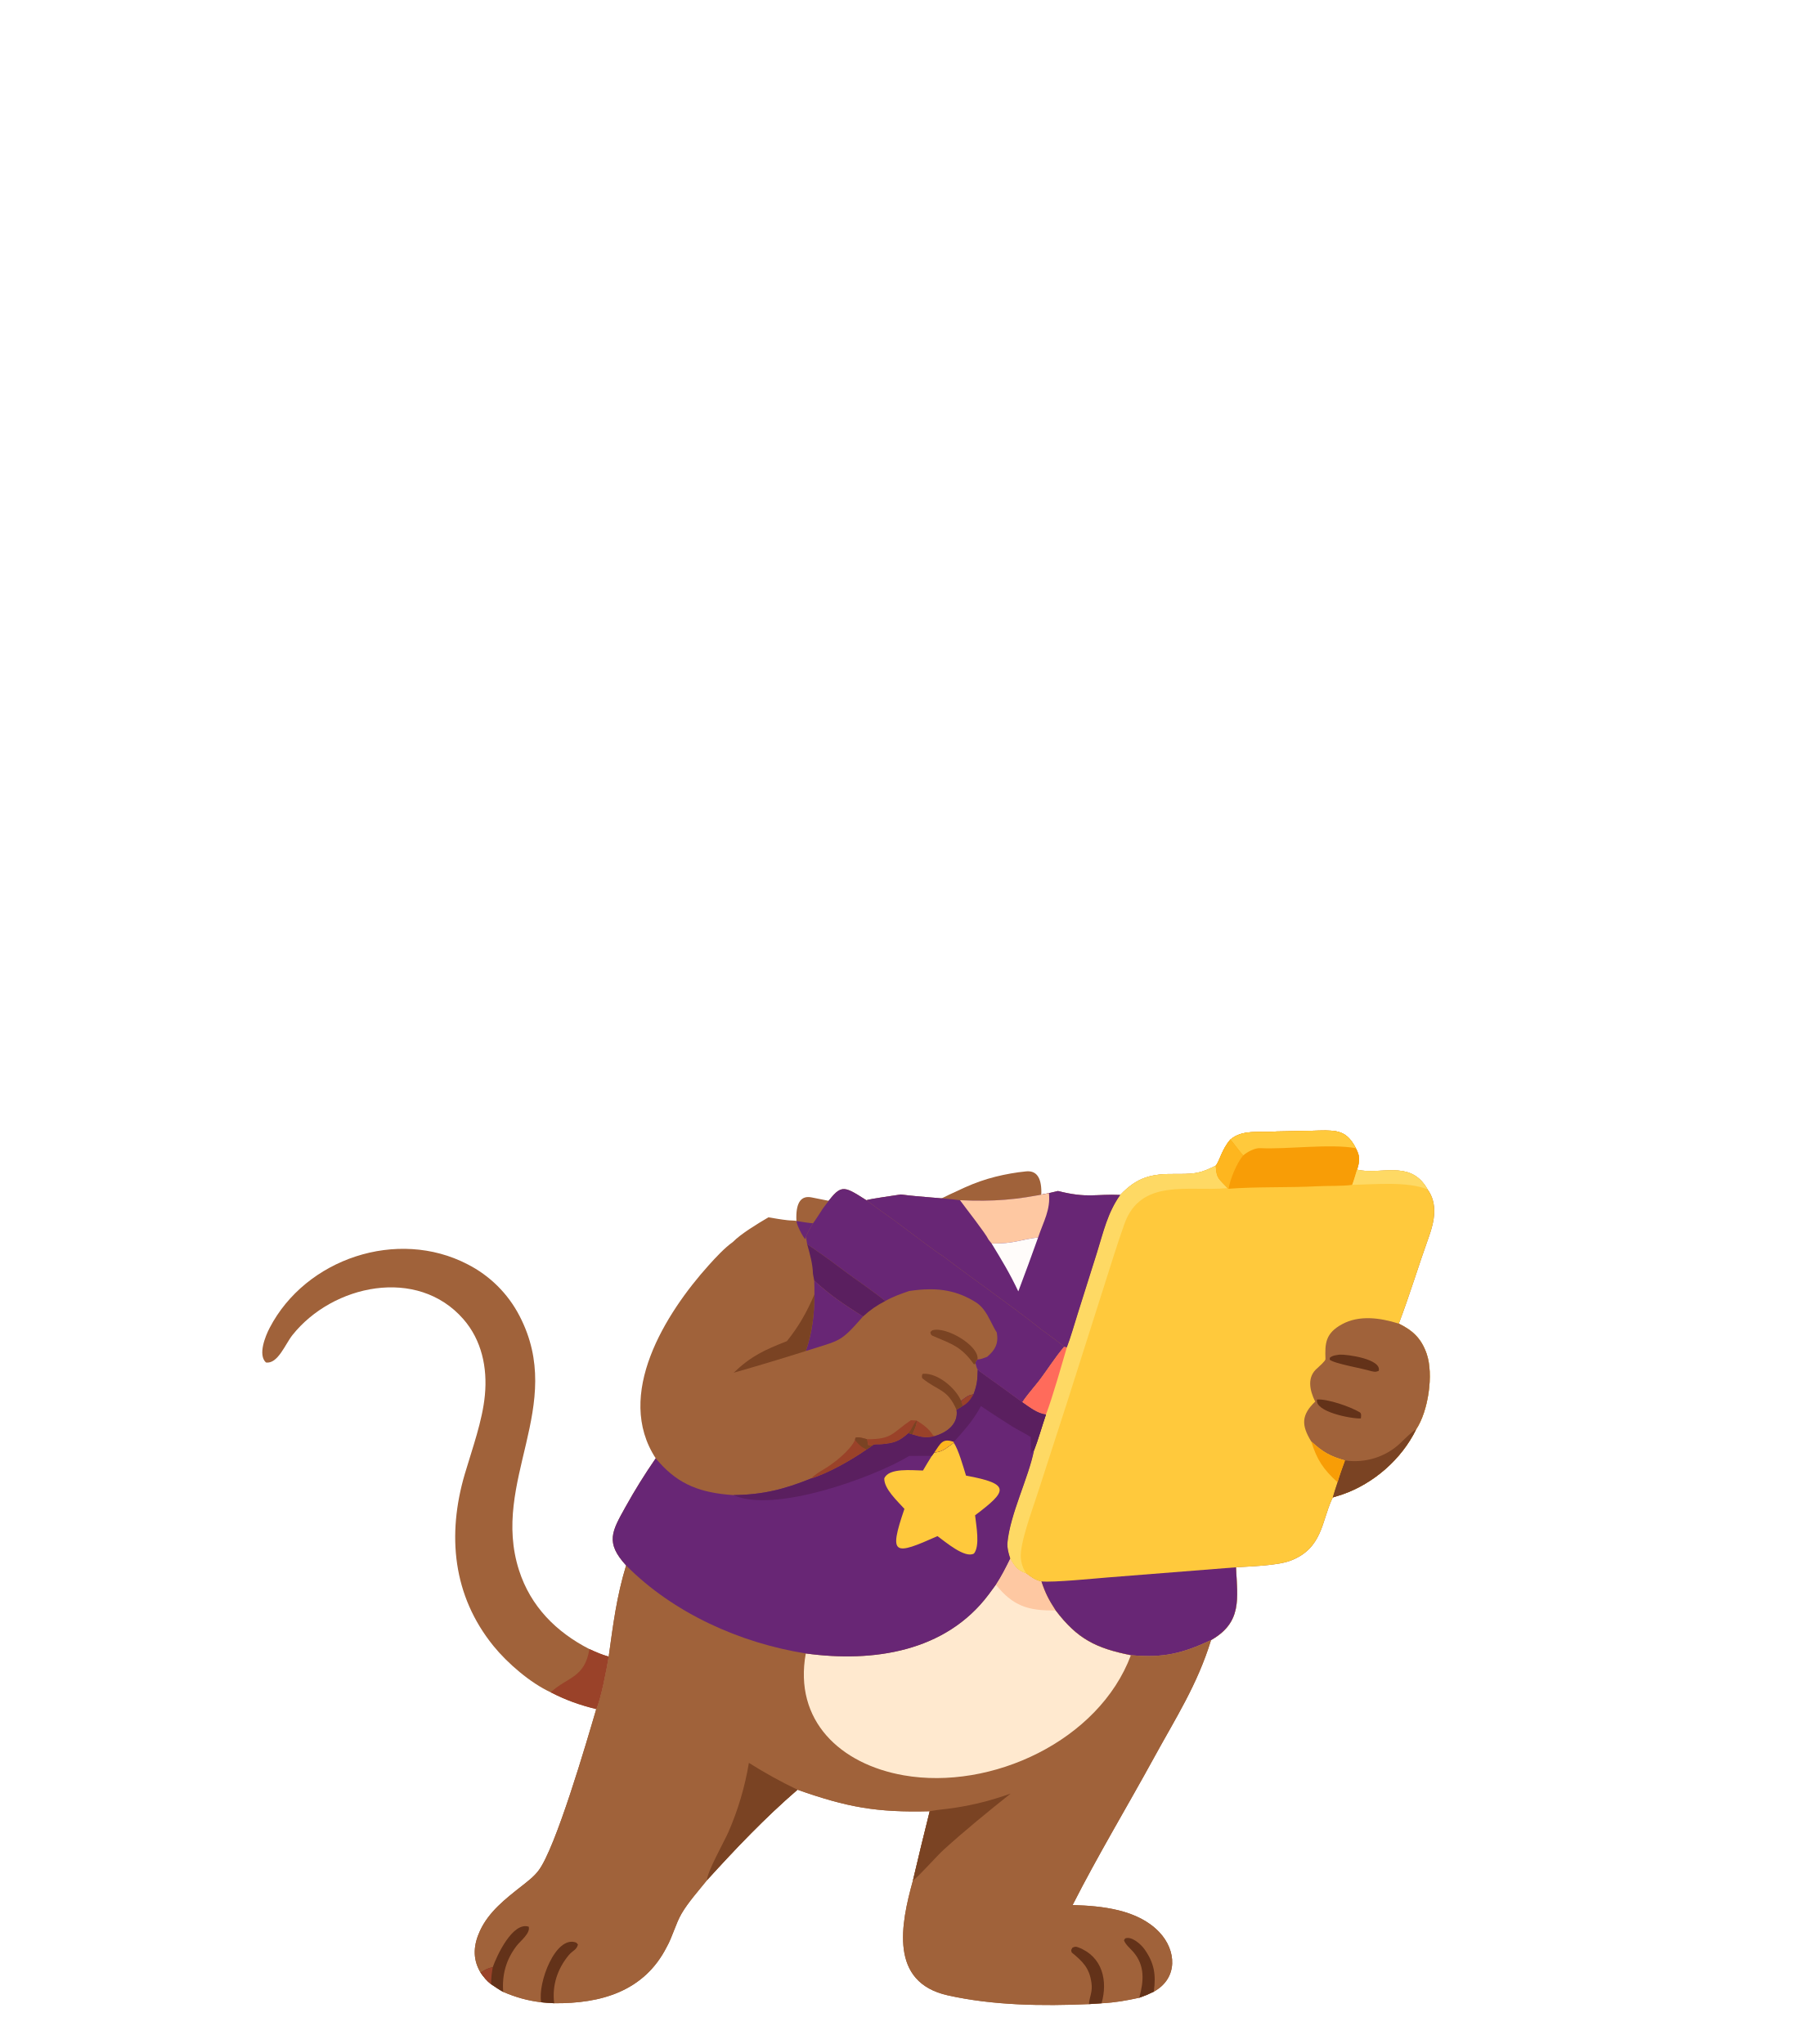
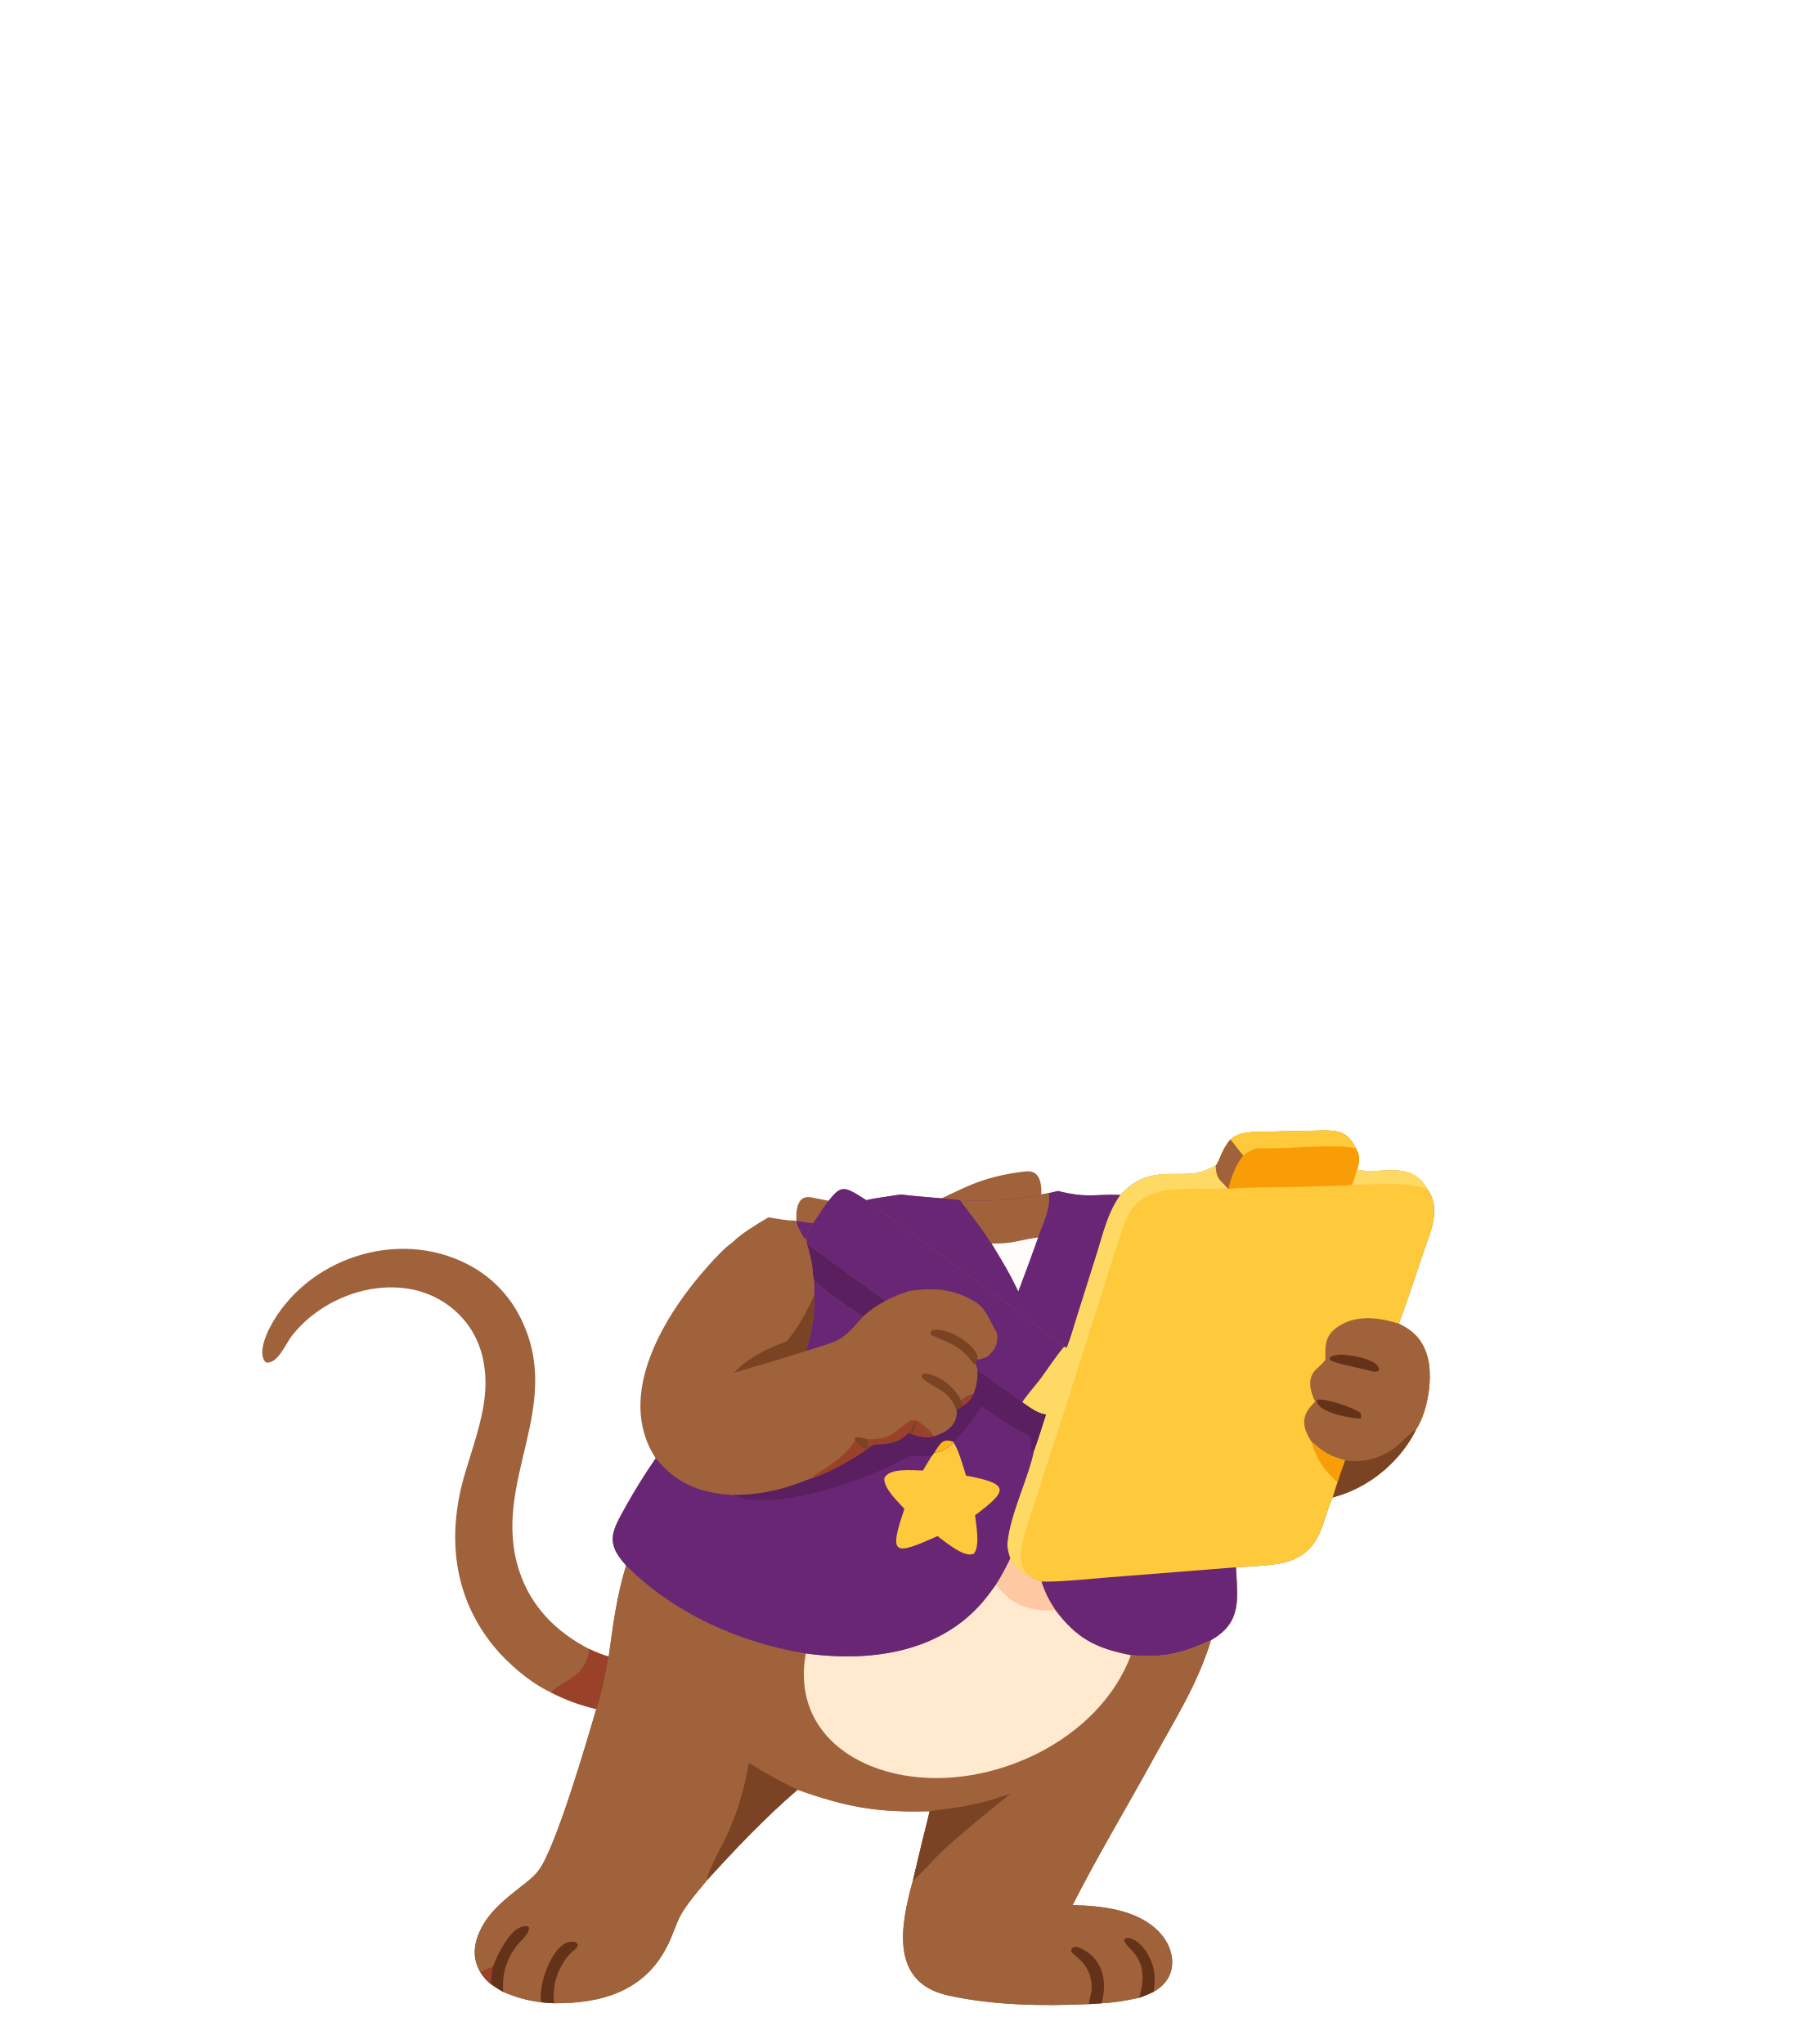
<svg xmlns="http://www.w3.org/2000/svg" width="1178" height="1335" viewBox="0 0 1178 1335" fill="none">
  <path d="M520 795.065C520 785.065 523.333 780.731 530 782.065C536.667 783.398 543.333 784.731 550 786.065C556.667 787.398 563.333 788.565 570 789.565C576.667 790.565 583.333 790.898 590 790.565C596.667 790.231 603.333 788.398 610 785.065C616.667 781.731 623.333 778.565 630 775.565C636.667 772.565 643.333 770.231 650 768.565C656.667 766.898 663.333 765.731 670 765.065C676.667 764.398 680 768.898 680 778.565C680 788.231 676.667 793.398 670 794.065C663.333 794.731 656.667 795.231 650 795.565C643.333 795.898 636.667 797.731 630 801.065C623.333 804.398 616.667 806.565 610 807.565C603.333 808.565 596.667 809.065 590 809.065C583.333 809.065 576.667 808.731 570 808.065C563.333 807.398 556.667 807.565 550 808.565C543.333 809.565 536.667 810.065 530 810.065C523.333 810.065 520 805.065 520 795.065Z" fill="#A0623A" />
  <path d="M833.16 739.015C842.495 738.904 851.967 738.624 861.303 738.409C873.174 738.135 879.465 738.481 885.358 749.921C888.05 754.973 888.063 757.776 886.342 763.382L886.16 763.962C901.219 767.495 919.518 757.958 930.724 774.463C931.233 775.226 931.715 776.008 932.178 776.803C938.991 786.177 936.709 797.571 933.084 807.688C926.363 826.409 920.483 845.939 913.423 864.497C922.589 869.002 928.13 874.223 931.578 884.144C936.285 897.703 932.595 921.906 924.694 933.633C915.189 953.091 896.956 968.977 876.564 976.062C874.497 976.76 872.411 977.412 870.319 978.018L869.836 979.022C862.998 993.676 863.617 1011.26 842.821 1019.29C834.314 1022.58 816.673 1023.03 807.09 1023.65C808.113 1044.08 811.177 1059.68 790.812 1071.2C781.815 1100.42 767.93 1121.73 753.346 1148.37C735.927 1180.2 716.781 1211.98 700.411 1244.24C719.688 1244.79 742.935 1247.18 756.938 1261.86C768.353 1273.82 769.357 1292.06 753.425 1300.82C749.813 1302.58 747.746 1303.45 743.952 1304.79C734.93 1306.72 728.704 1307.89 719.323 1308.4L711.064 1308.95C680.802 1310.26 648.505 1309.88 618.817 1303.21C580.708 1294.64 588.119 1257.03 596.136 1228.22C599.671 1213.11 603.327 1198.03 607.102 1182.98C572.309 1183.89 553.232 1180.37 520.748 1168.93C499.149 1187.62 480.882 1206.88 461.736 1227.92C456.305 1234.71 449.37 1242.42 445.039 1249.87C441.21 1256.46 439.122 1265 435.317 1271.72C420.563 1300.7 392.292 1308.67 361.876 1308.38C359.184 1308.32 356.122 1307.98 353.409 1307.75C344.447 1306.68 336.827 1304.5 328.577 1300.97C326.081 1299.64 323.088 1297.53 320.672 1295.94C317.543 1293.35 316.2 1291.63 313.831 1288.39C313.662 1288.11 313.483 1287.83 313.322 1287.54C308.403 1278.71 309.346 1269.87 313.448 1261.01C319.175 1248.64 329.991 1240.26 340.427 1232.04C344.336 1228.96 348.457 1225.87 351.523 1221.9C362.802 1207.32 382.976 1137.92 389.344 1116.28C392.322 1110.08 396.319 1089.25 397.465 1081.99C400.421 1060.78 402.606 1042.9 408.839 1022.44C395.141 1007.44 399.529 1000.29 408.458 984.211C414.615 973.123 420.988 962.921 428.185 952.465C401.144 911.079 434.433 857.861 462.924 826.214C467.102 821.573 473.338 814.819 478.406 811.306C484.087 805.57 494.704 799.253 501.788 795.068C505.922 795.759 510.019 796.496 514.186 796.952C515.726 797.187 519.333 797.082 520.164 797.474C523.826 798.073 527.193 798.66 530.896 798.973C532.534 796.906 535.755 791.711 537.353 789.299C549.234 773.172 549.626 773.648 565.722 783.895C569.661 782.722 583.194 781.008 588.274 780.141C601.679 781.914 614.804 782.351 626.872 783.889C648.785 784.86 663.741 783.661 684.961 779.261L690.822 777.872C710.301 782.787 715.06 779.73 731.514 780.447C742.622 768.825 751.795 766.569 767.604 766.752C771.033 766.791 777.206 766.778 780.394 766.191L781.502 765.976C786.385 765.07 789.371 763.447 793.882 761.348C796.385 758.48 797.807 750.664 803.452 744.263C811.764 737.32 822.351 740.058 832.527 739.08L833.16 739.015Z" fill="#A0623A" />
  <path d="M650.285 1035.02C653.963 1029.39 656.74 1023.87 659.687 1017.88C662.49 1022.61 664.374 1025.67 670.045 1027.57C673.142 1029.88 676.102 1032.22 680.039 1032.88C682.588 1040.58 684.87 1044.94 689.335 1051.79C703.593 1070.54 715.757 1076.51 738.483 1081.05C759.585 1082.95 771.815 1080.03 790.812 1071.2C781.815 1100.42 767.93 1121.73 753.346 1148.37C735.927 1180.2 716.781 1211.98 700.411 1244.24C719.688 1244.79 742.935 1247.18 756.938 1261.86C768.353 1273.82 769.357 1292.06 753.425 1300.82C749.813 1302.58 747.746 1303.45 743.952 1304.79C734.93 1306.72 728.704 1307.89 719.323 1308.4L711.064 1308.95C680.802 1310.26 648.505 1309.88 618.817 1303.21C580.708 1294.64 588.119 1257.03 596.136 1228.22C599.671 1213.11 603.327 1198.03 607.102 1182.98C572.309 1183.89 553.232 1180.37 520.748 1168.93C499.149 1187.62 480.882 1206.88 461.736 1227.92C456.305 1234.71 449.37 1242.42 445.039 1249.87C441.21 1256.46 439.122 1265 435.317 1271.72C420.563 1300.7 392.292 1308.67 361.876 1308.38C359.184 1308.32 356.122 1307.98 353.409 1307.75C344.447 1306.68 336.827 1304.5 328.577 1300.97C326.081 1299.64 323.088 1297.53 320.672 1295.94C317.543 1293.35 316.2 1291.63 313.831 1288.39C313.662 1288.11 313.483 1287.83 313.322 1287.54C308.403 1278.71 309.346 1269.87 313.448 1261.01C319.175 1248.64 329.991 1240.26 340.427 1232.04C344.336 1228.96 348.457 1225.87 351.523 1221.9C362.802 1207.32 382.976 1137.92 389.344 1116.28C392.322 1110.08 396.319 1089.25 397.465 1081.99C400.421 1060.78 402.606 1042.9 408.839 1022.44C439.644 1053.54 483.236 1073.1 526.174 1079.92C570.015 1085.94 617.447 1078.99 645.623 1041.37C647.199 1039.27 648.747 1037.15 650.285 1035.02Z" fill="#A0623A" />
  <path d="M650.285 1035.02C653.962 1029.39 656.74 1023.87 659.686 1017.88C662.489 1022.61 664.373 1025.67 670.045 1027.57C673.142 1029.88 676.101 1032.22 680.039 1032.88C682.588 1040.58 684.869 1044.94 689.335 1051.79C703.592 1070.54 715.757 1076.51 738.482 1081.05C717.576 1136.98 647.261 1169.57 590.089 1159.51C548.828 1152.25 518.181 1123.98 526.173 1079.92C570.014 1085.94 617.447 1078.99 645.622 1041.37C647.199 1039.27 648.746 1037.15 650.285 1035.02Z" fill="#FFE9CF" />
  <path d="M650.285 1035.02C653.963 1029.39 656.74 1023.87 659.686 1017.88C662.49 1022.61 664.374 1025.67 670.045 1027.57C673.142 1029.88 676.101 1032.22 680.039 1032.88C682.588 1040.58 684.87 1044.94 689.335 1051.79C671.316 1052.18 661.486 1048.87 650.285 1035.02Z" fill="#FEC8A2" />
  <path d="M489.026 1151.39C499.25 1157.85 509.841 1163.7 520.747 1168.93C499.148 1187.62 480.882 1206.88 461.736 1227.92C461.508 1223 472.795 1203.06 475.681 1196.51C481.969 1182.07 486.451 1166.92 489.026 1151.39Z" fill="#7A4323" />
  <path d="M607.102 1182.98L608.255 1182.76C612.394 1181.98 618.818 1181.47 623.511 1180.73C636.797 1178.65 647.3 1175.88 659.921 1171.47C644.917 1183.43 630.533 1195.14 616.299 1208.03C611.745 1212.14 599.572 1226 596.136 1228.22C599.671 1213.11 603.326 1198.03 607.102 1182.98Z" fill="#7A4323" />
  <path d="M321.778 1284.8C324.402 1277.31 334.777 1254.91 345.272 1258.39C346.383 1262.75 339.869 1267.59 337.304 1270.94C330.441 1279.92 327.757 1289.75 328.577 1300.97C326.081 1299.64 323.088 1297.53 320.672 1295.94C317.542 1293.35 316.2 1291.63 313.831 1288.39C316.786 1286.44 318.286 1285.64 321.778 1284.8Z" fill="#633219" />
  <path d="M313.831 1288.39C316.786 1286.44 318.286 1285.64 321.778 1284.8C321.058 1289.25 320.742 1291.47 320.672 1295.94C317.542 1293.35 316.2 1291.63 313.831 1288.39Z" fill="#9A4229" />
-   <path d="M353.408 1307.75C350.919 1295.32 362.851 1263.54 376.312 1268.79L377.391 1270.01C376.638 1273.52 373.851 1274.01 371.395 1276.97C363.933 1285.99 360.426 1296.87 361.876 1308.38C359.184 1308.32 356.122 1307.98 353.408 1307.75Z" fill="#633219" />
+   <path d="M353.408 1307.75C350.919 1295.31 362.851 1263.54 376.312 1268.79L377.391 1270.01C376.638 1273.52 373.851 1274.01 371.395 1276.97C363.933 1285.99 360.426 1296.87 361.876 1308.38C359.184 1308.32 356.122 1307.98 353.408 1307.75Z" fill="#633219" />
  <path d="M711.064 1308.95C711.468 1303.85 713.541 1301.12 712.733 1295.17C711.383 1285.23 706.976 1281.09 699.792 1275.2C699.349 1273.1 699.258 1274.12 700.32 1272.06C701.885 1271.44 702.335 1271.22 704.017 1271.85C720.028 1277.86 723.476 1293.8 719.324 1308.4L711.064 1308.95Z" fill="#633219" />
  <path d="M743.953 1304.79C746.795 1294.11 747.942 1283.86 739.839 1274.64C737.864 1272.4 734.8 1269.93 733.959 1267.22L734.735 1266.04C738.959 1264.38 745.015 1269.85 747.271 1273C753.823 1282.19 754.924 1289.9 753.425 1300.82C749.813 1302.58 747.747 1303.45 743.953 1304.79Z" fill="#633219" />
  <path d="M833.16 739.015C842.495 738.904 851.967 738.624 861.302 738.409C873.174 738.135 879.465 738.481 885.358 749.921C888.05 754.973 888.063 757.776 886.342 763.382L886.16 763.962C901.219 767.495 919.518 757.958 930.724 774.463C931.233 775.226 931.715 776.008 932.178 776.803C938.99 786.177 936.709 797.571 933.084 807.688C926.363 826.409 920.483 845.939 913.423 864.497C922.588 869.002 928.13 874.223 931.578 884.144C936.285 897.703 932.595 921.906 924.694 933.633C915.189 953.091 896.955 968.977 876.564 976.062C874.497 976.76 872.411 977.412 870.318 978.018L869.836 979.022C862.997 993.676 863.617 1011.26 842.821 1019.29C834.313 1022.58 816.673 1023.03 807.09 1023.65C808.113 1044.08 811.177 1059.68 790.811 1071.2C771.815 1080.03 759.585 1082.95 738.483 1081.05C715.757 1076.51 703.593 1070.54 689.335 1051.79C684.87 1044.94 682.588 1040.58 680.039 1032.88C676.102 1032.22 673.142 1029.88 670.045 1027.57C664.374 1025.67 662.49 1022.61 659.686 1017.88C658.65 1014.85 657.561 1010.84 657.861 1007.68C659.647 988.78 671.558 965.502 675.215 947.335C677.764 940.934 680.606 930.908 683.018 923.894C677.308 923.21 672.203 919.077 667.477 915.824C669.791 912.044 675.945 905.069 678.983 901.027C684.009 894.339 689.466 885.78 694.779 879.607L696.637 879.992C698.905 874.334 701.8 864.211 703.729 858.122L716.305 818.235C720.575 804.566 723.235 792.154 731.514 780.447C742.622 768.825 751.795 766.569 767.603 766.752C771.033 766.791 777.206 766.778 780.394 766.191L781.502 765.976C786.385 765.07 789.371 763.447 793.882 761.348C796.385 758.48 797.806 750.664 803.452 744.263C811.764 737.32 822.351 740.058 832.527 739.08L833.16 739.015Z" fill="#FFC93C" />
  <path d="M858.812 915.44C855.129 907.976 853.29 899.248 860.331 893.485C861.315 892.547 865.566 888.851 865.527 887.703C865.175 877.619 865.318 870.879 876.394 864.869C887.542 858.82 901.069 860.619 913.422 864.497C922.588 869.002 928.129 874.223 931.578 884.144C936.285 897.703 932.595 921.906 924.694 933.633C915.189 953.091 896.955 968.977 876.563 976.062C874.497 976.76 872.411 977.412 870.318 978.018C871.172 974.889 872.417 971.291 873.428 968.162C874.608 963.801 876.746 958.234 878.278 953.873C868.304 950.998 863.792 948.385 856.224 941.449C849.718 930.895 849.685 924.175 858.812 915.44Z" fill="#A0623A" />
  <path d="M878.278 953.873C891.466 955.757 904.883 951.657 914.544 942.42C916.878 940.184 922.041 934.93 924.694 933.633C915.189 953.091 896.955 968.977 876.564 976.062C874.497 976.76 872.411 977.412 870.318 978.018C871.172 974.889 872.418 971.291 873.428 968.162C874.608 963.801 876.746 958.234 878.278 953.873Z" fill="#7A4323" />
-   <path d="M874.693 884.75C879.83 884.509 902.334 887.677 900.307 895.35C898.129 896.171 897.953 896.041 895.567 895.578C889.218 893.609 871.114 890.643 868.298 888.023L868.363 886.81C870.195 885.213 872.209 885.181 874.693 884.75Z" fill="#633219" />
+   <path d="M874.693 884.751C879.83 884.509 902.334 887.677 900.307 895.35C898.129 896.171 897.953 896.041 895.567 895.578C889.218 893.609 871.114 890.643 868.298 888.023L868.363 886.81C870.195 885.213 872.209 885.181 874.693 884.751Z" fill="#633219" />
  <path d="M859.966 914.077C866.668 913.491 881.838 918.751 887.9 922.402C889.204 923.184 888.754 925.165 888.624 926.43C882.307 926.723 858.389 922.056 859.966 914.077Z" fill="#633219" />
  <path d="M680.039 1032.88C688.344 1033.6 713.606 1031.07 723.45 1030.27L807.09 1023.65C808.113 1044.08 811.177 1059.68 790.811 1071.2C771.815 1080.03 759.585 1082.95 738.483 1081.05C715.757 1076.51 703.593 1070.54 689.335 1051.79C684.87 1044.94 682.588 1040.58 680.039 1032.88Z" fill="#682675" />
  <path d="M793.882 761.348C794.364 769.802 795.714 769.626 801.633 775.962L800.942 776.034C776.313 778.342 744.884 769.242 734.174 799.54C729.18 813.646 724.812 827.935 720.262 842.191L696.604 916.594L677.34 976.069C674.191 985.814 665.834 1008.16 666.59 1017.44C666.864 1021.05 668.05 1024.53 670.045 1027.57C664.374 1025.67 662.49 1022.61 659.686 1017.88C658.65 1014.85 657.561 1010.84 657.861 1007.68C659.647 988.78 671.558 965.502 675.215 947.335C677.764 940.934 680.606 930.908 683.018 923.894C677.308 923.21 672.203 919.077 667.477 915.824C669.791 912.044 675.945 905.069 678.983 901.027C684.009 894.339 689.466 885.78 694.779 879.607L696.637 879.992C698.905 874.334 701.8 864.211 703.729 858.122L716.305 818.235C720.575 804.566 723.235 792.154 731.514 780.447C742.622 768.824 751.795 766.569 767.603 766.752C771.033 766.791 777.206 766.778 780.394 766.191L781.502 765.976C786.385 765.07 789.371 763.447 793.882 761.348Z" fill="#FED964" />
-   <path d="M694.779 879.607L696.636 879.992C692.973 892.494 687.484 912.044 683.018 923.894C677.307 923.21 672.203 919.077 667.477 915.824C669.791 912.044 675.945 905.069 678.983 901.027C684.009 894.339 689.465 885.78 694.779 879.607Z" fill="#FF6B5B" />
  <path d="M833.159 739.015C842.495 738.904 851.967 738.624 861.302 738.409C873.174 738.135 879.464 738.481 885.358 749.921C888.05 754.973 888.063 757.776 886.342 763.382L886.16 763.962C885.293 766.758 884.021 771.295 882.991 773.863C876.596 774.802 867.046 774.424 860.35 774.776C841.615 775.773 820.838 774.985 802.285 776.412L801.633 775.962C795.714 769.626 794.364 769.802 793.882 761.348C796.385 758.48 797.806 750.664 803.452 744.263C811.764 737.32 822.351 740.058 832.527 739.08L833.159 739.015Z" fill="#F89D06" />
  <path d="M833.16 739.015C842.495 738.904 851.967 738.624 861.303 738.409C873.174 738.135 879.465 738.481 885.358 749.921C868.382 746.844 840.833 750.768 822.99 749.895C819.313 749.712 814.561 752.3 811.777 754.653C809.3 751.863 806.203 747.502 803.452 744.263C811.764 737.32 822.351 740.058 832.527 739.08L833.16 739.015Z" fill="#FFC93C" />
-   <path d="M793.882 761.348C796.385 758.479 797.806 750.664 803.452 744.262C806.203 747.502 809.299 751.863 811.777 754.653C807.52 759.75 803.23 770.193 802.285 776.412L801.633 775.962C795.714 769.626 794.364 769.802 793.882 761.348Z" fill="#FEB61F" />
-   <path d="M882.991 773.863C884.021 771.295 885.292 766.758 886.159 763.962C901.219 767.495 919.518 757.958 930.724 774.463C931.232 775.226 931.715 776.008 932.178 776.803C918.775 771.504 898.116 773.563 882.991 773.863Z" fill="#FED964" />
-   <path d="M856.225 941.449C863.793 948.385 868.304 950.998 878.279 953.873C876.747 958.234 874.608 963.801 873.429 968.162C864.106 959.636 859.954 953.469 856.225 941.449Z" fill="#F89D06" />
+   <path d="M793.882 761.348C796.385 758.48 797.806 750.664 803.452 744.263C806.203 747.502 809.299 751.863 811.777 754.653C807.52 759.751 803.23 770.193 802.285 776.412L801.633 775.962C795.714 769.626 794.364 769.802 793.882 761.348Z" fill="#A0623A" />
+   <path d="M882.991 773.863C884.021 771.295 885.292 766.758 886.159 763.961C901.219 767.494 919.518 757.958 930.724 774.463C931.232 775.225 931.715 776.008 932.178 776.803C918.775 771.503 898.116 773.563 882.991 773.863Z" fill="#FED964" />
+   <path d="M856.225 941.449C863.793 948.384 868.304 950.998 878.279 953.873C876.747 958.234 874.608 963.801 873.429 968.162C864.106 959.635 859.954 953.469 856.225 941.449Z" fill="#F89D06" />
  <path d="M638.459 894.606L640.029 895.949C644.558 899.267 649.118 902.54 653.708 905.773L667.477 915.824C672.203 919.077 677.307 923.21 683.018 923.894C680.606 930.908 677.764 940.934 675.215 947.335C671.558 965.502 659.647 988.78 657.861 1007.68C657.561 1010.84 658.65 1014.85 659.686 1017.88C656.74 1023.87 653.963 1029.39 650.285 1035.02C648.747 1037.15 647.199 1039.27 645.623 1041.37C617.447 1078.99 570.014 1085.94 526.173 1079.92C483.235 1073.1 439.644 1053.54 408.839 1022.44C395.14 1007.44 399.529 1000.29 408.458 984.21C414.615 973.122 420.988 962.921 428.185 952.465C441.093 968.155 454.688 974.218 474.916 976.186C476.266 976.317 477.621 976.421 478.976 976.499C498.248 976.271 512.12 972.731 529.775 965.594C541.056 962.171 556.236 953.456 565.836 946.742C567.06 946.012 569.17 944.434 570.405 943.58C571.823 943.163 573.992 943.411 575.585 943.261C584.031 942.485 586.972 941.449 593.196 936.006L595.796 936.834C601.377 938.594 604.668 939.415 610.695 937.87C618.566 935.471 625.955 929.93 624.621 920.798L628.493 918.406L627.579 914.905L628.237 914.436C631.558 912.089 631.539 911.581 635.735 910.629C638.087 904.117 638.253 901.568 638.459 894.606Z" fill="#682675" />
  <path d="M622.778 942.322C625.758 946.351 629.157 958.456 630.796 963.762C660.417 969.205 657.738 973.826 636.729 989.686C637.444 996.381 640.061 1009.55 636.004 1014.65C630.14 1018.1 617.186 1006.88 612.177 1003.29C583.919 1015.88 580.028 1016.29 590.588 985.488C585.915 980.273 577.276 972.425 577.428 965.613C580.354 958.449 595.942 960.392 602.697 960.444C604.575 957.217 606.506 954.023 608.489 950.862L610.096 948.671C616.031 948.15 617.89 945.64 622.778 942.322Z" fill="#FFC93C" />
  <path d="M638.459 894.606L640.028 895.949C644.558 899.267 649.118 902.54 653.708 905.773L667.476 915.824C672.203 919.077 677.307 923.21 683.018 923.894C680.606 930.908 677.764 940.934 675.215 947.335L674.563 947.407C673.846 948.6 673.976 948.398 673.07 949.421C673.278 948.906 673.018 940.497 673.096 938.62C670.162 936.599 664.478 933.829 661.003 931.658C654.034 927.317 647.365 922.89 640.538 918.353C635.565 927.779 629.861 933.855 622.864 941.775L622.777 942.322C617.89 945.64 616.03 948.15 610.095 948.671L608.488 950.862L593.721 950.914C570.245 965.137 505.108 988.571 478.976 976.499C498.248 976.271 512.119 972.731 529.774 965.594C541.056 962.171 556.236 953.456 565.835 946.742C567.06 946.012 569.17 944.434 570.405 943.58C571.822 943.163 573.991 943.411 575.585 943.261C584.031 942.485 586.971 941.449 593.195 936.006L595.796 936.834C601.377 938.594 604.668 939.415 610.695 937.87C618.566 935.471 625.955 929.93 624.621 920.798L628.493 918.406L627.579 914.905L628.237 914.436C631.558 912.089 631.539 911.581 635.735 910.629C638.087 904.117 638.253 901.568 638.459 894.606Z" fill="#5A1F5F" />
-   <path d="M610.095 948.671C614.14 942.837 615.352 939.057 622.864 941.775L622.777 942.322C617.89 945.64 616.03 948.15 610.095 948.671Z" fill="#FEB61F" />
-   <path d="M627.579 914.905L628.237 914.436C631.558 912.089 631.539 911.581 635.735 910.629C633.549 914.208 632.333 916.255 628.493 918.406L627.579 914.905Z" fill="#9A4229" />
+   <path d="M610.095 948.671C614.14 942.837 615.352 939.056 622.864 941.775L622.777 942.322C617.89 945.64 616.03 948.15 610.095 948.671Z" fill="#FEB61F" />
+   <path d="M627.579 914.905L628.237 914.436C631.558 912.089 631.539 911.581 635.735 910.629C633.549 914.208 632.333 916.254 628.493 918.406L627.579 914.905Z" fill="#9A4229" />
  <path d="M690.822 777.872C710.301 782.787 715.06 779.73 731.514 780.447C723.235 792.154 720.575 804.566 716.305 818.235L703.73 858.122C701.8 864.21 698.906 874.334 696.637 879.992L694.779 879.607C693.019 877.684 683.051 870.572 680.463 868.676C660.424 852.699 636.522 836.239 615.791 820.438C611.898 818.261 594.42 804.839 589.835 801.469C584.268 797.291 578.634 793.204 572.937 789.208L565.723 783.895C569.661 782.722 583.194 781.008 588.274 780.141C601.679 781.914 614.804 782.35 626.872 783.889C648.785 784.86 663.742 783.661 684.961 779.261L690.822 777.872Z" fill="#682675" />
-   <path d="M626.872 783.889C648.785 784.86 663.741 783.661 684.961 779.26C686.082 790.27 681.46 797.545 677.894 808.209C665.065 809.813 662.705 812.303 647.515 812.179L645.561 809.715C643.547 805.446 630.536 788.98 626.872 783.889Z" fill="#FEC8A2" />
-   <path d="M647.516 812.179C662.705 812.303 665.065 809.813 677.895 808.21C673.69 819.995 669.374 831.742 664.948 843.449C659.257 831.429 654.491 823.632 647.516 812.179Z" fill="#FFFCFA" />
-   <path d="M537.353 789.3C549.233 773.173 549.625 773.649 565.722 783.896L572.937 789.208C575.785 791.206 578.618 793.227 581.435 795.271C582.139 795.782 582.842 796.294 583.544 796.808C584.948 797.835 586.348 798.869 587.744 799.907C588.442 800.427 589.139 800.948 589.835 801.47C589.492 801.819 589.153 802.17 588.818 802.522C589.153 802.17 589.492 801.82 589.836 801.47C594.422 804.841 611.899 818.262 615.791 820.439C636.522 836.24 660.423 852.699 680.463 868.676C682.08 869.862 686.581 873.084 690.158 875.804L691.2 876.602C692.207 877.38 693.096 878.09 693.765 878.663C693.876 878.759 693.982 878.851 694.081 878.939C694.377 879.202 694.614 879.427 694.779 879.608C694.447 879.994 694.114 880.389 693.781 880.792C692.782 882.002 691.779 883.287 690.776 884.618C690.442 885.062 690.108 885.511 689.773 885.964C687.434 889.135 685.103 892.509 682.825 895.728C681.849 897.107 680.883 898.458 679.931 899.753C679.613 900.185 679.297 900.61 678.983 901.028C678.793 901.28 678.591 901.544 678.379 901.819C678.166 902.093 677.944 902.377 677.712 902.669C675.163 905.886 671.551 910.127 669.139 913.402C668.481 914.295 667.911 915.116 667.478 915.824L653.709 905.773C649.119 902.54 644.559 899.267 640.029 895.949L638.459 894.607C637.864 893.824 637.269 891.446 636.993 890.422C637.345 888.558 636.963 889.385 638.287 887.906C640.58 887.847 642.433 886.974 644.609 886.185C650.001 881.583 652.132 877.417 650.907 870.312H650.906C647.956 865.8 645.91 859.911 642.282 855.254C642.124 855.052 641.964 854.851 641.8 854.654C641.226 853.962 640.613 853.301 639.952 852.681C639.763 852.504 639.571 852.33 639.374 852.159C638.685 851.563 637.946 851.01 637.147 850.509C635.815 849.672 634.487 848.906 633.162 848.209C632.941 848.093 632.721 847.979 632.5 847.866C626.322 844.719 620.198 843.037 613.916 842.386C613.692 842.363 613.467 842.34 613.242 842.32C611.444 842.155 609.632 842.073 607.802 842.064C606.403 842.057 604.994 842.092 603.572 842.165C602.7 842.21 601.823 842.269 600.94 842.342C598.554 842.538 596.127 842.832 593.651 843.201C588.251 845.053 583.076 846.878 578.09 849.72C573.77 846.224 568.333 842.353 563.563 838.885L561.565 837.426H561.564C556.497 833.965 551.59 830.249 546.666 826.592C540.504 821.86 533.453 817.075 527.053 812.571L526.254 807.643C527.348 804.846 529.364 801.632 530.896 798.973C532.534 796.907 535.755 791.712 537.353 789.3ZM570.342 826.393C570.08 826.749 569.816 827.106 569.551 827.463C569.959 826.914 570.364 826.367 570.764 825.82L570.342 826.393ZM578.95 814.478H578.951H578.95Z" fill="#682675" />
-   <path d="M527.054 812.57C533.454 817.075 540.505 821.859 546.667 826.592C551.592 830.249 556.498 833.964 561.565 837.426C566.757 841.239 573.153 845.724 578.09 849.72C572.084 852.894 568.603 855.273 563.526 859.85C549.877 851.076 543.837 847.275 531.68 836.435L530.851 831.944C530.74 825.64 528.762 818.639 527.054 812.57Z" fill="#5A1F5F" />
-   <path d="M531.68 836.435C543.837 847.275 549.877 851.075 563.526 859.849C548.268 877.261 549.079 874.992 526.187 882.391C530.372 870.481 531.836 857.959 531.818 845.411C531.918 842.517 531.758 839.349 531.68 836.435Z" fill="#682675" />
-   <path d="M520.164 797.473C523.825 798.073 527.192 798.66 530.896 798.973C529.364 801.632 527.349 804.846 526.254 807.642L525.9 809.415C524.463 808.307 519.851 799.449 520.164 797.473Z" fill="#682675" />
-   <path d="M513.823 875.963C521.582 866.388 526.976 856.734 531.818 845.411C531.836 857.959 530.372 870.481 526.187 882.391C510.557 887.364 494.849 892.09 479.069 896.569C490.684 885.539 499.091 881.758 513.823 875.963Z" fill="#7A4323" />
+   <path d="M626.872 783.889C648.785 784.86 663.741 783.661 684.961 779.261C686.082 790.271 681.46 797.545 677.894 808.21C665.065 809.813 662.705 812.303 647.515 812.179L645.561 809.715C643.547 805.446 630.536 788.98 626.872 783.889Z" fill="#A0623A" />
+   <path d="M647.516 812.179C662.705 812.303 665.065 809.813 677.895 808.209C673.69 819.995 669.374 831.741 664.948 843.449C659.257 831.429 654.491 823.632 647.516 812.179Z" fill="#FFFCFA" />
+   <path d="M537.353 789.3C549.233 773.173 549.625 773.649 565.722 783.896L572.937 789.208C575.785 791.206 578.618 793.227 581.435 795.271C582.139 795.782 582.842 796.294 583.544 796.808C584.948 797.836 586.348 798.869 587.744 799.908C588.442 800.427 589.139 800.948 589.835 801.47C589.492 801.82 589.153 802.17 588.818 802.522C589.153 802.17 589.492 801.82 589.836 801.47C594.422 804.841 611.899 818.262 615.791 820.439C636.522 836.24 660.423 852.699 680.463 868.676C682.08 869.862 686.581 873.084 690.158 875.804L691.2 876.602C692.207 877.38 693.096 878.09 693.765 878.664C693.876 878.759 693.982 878.851 694.081 878.939C694.377 879.202 694.614 879.428 694.779 879.608C694.447 879.994 694.114 880.389 693.781 880.792C692.782 882.003 691.779 883.287 690.776 884.619C690.442 885.062 690.108 885.511 689.773 885.964C687.434 889.136 685.103 892.509 682.825 895.728C681.849 897.108 680.883 898.459 679.931 899.753C679.613 900.185 679.297 900.61 678.983 901.028C678.793 901.281 678.591 901.545 678.379 901.819C678.166 902.093 677.944 902.377 677.712 902.669C675.163 905.886 671.551 910.127 669.139 913.402C668.481 914.295 667.911 915.116 667.478 915.825L653.709 905.773C649.119 902.54 644.559 899.268 640.029 895.95L638.459 894.607C637.864 893.825 637.269 891.446 636.993 890.422C637.345 888.558 636.963 889.385 638.287 887.906C640.58 887.847 642.433 886.974 644.609 886.185C650.001 881.583 652.132 877.417 650.907 870.312H650.906C647.956 865.8 645.91 859.912 642.282 855.254C642.124 855.052 641.964 854.851 641.8 854.654C641.226 853.962 640.613 853.301 639.952 852.681C639.763 852.504 639.571 852.33 639.374 852.16C638.685 851.563 637.946 851.01 637.147 850.509C635.815 849.672 634.487 848.907 633.162 848.209C632.941 848.093 632.721 847.979 632.5 847.867C626.322 844.719 620.198 843.037 613.916 842.386C613.692 842.363 613.467 842.34 613.242 842.32C611.444 842.155 609.632 842.073 607.802 842.064C606.403 842.057 604.994 842.092 603.572 842.166C602.7 842.211 601.823 842.27 600.94 842.342C598.554 842.539 596.127 842.832 593.651 843.202C588.251 845.053 583.076 846.878 578.09 849.72C573.77 846.224 568.333 842.353 563.563 838.885L561.565 837.426H561.564C556.497 833.965 551.59 830.249 546.666 826.592C540.504 821.86 533.453 817.075 527.053 812.571L526.254 807.643C527.348 804.847 529.364 801.633 530.896 798.973C532.534 796.907 535.755 791.712 537.353 789.3ZM570.342 826.393C570.08 826.75 569.816 827.106 569.551 827.463C569.959 826.914 570.364 826.367 570.764 825.82L570.342 826.393ZM578.95 814.478H578.951H578.95Z" fill="#682675" />
+   <path d="M527.054 812.571C533.454 817.075 540.505 821.86 546.667 826.592C551.592 830.249 556.498 833.964 561.565 837.426C566.757 841.239 573.153 845.724 578.09 849.72C572.084 852.894 568.603 855.274 563.526 859.85C549.877 851.076 543.837 847.275 531.68 836.435L530.851 831.944C530.74 825.64 528.762 818.639 527.054 812.571Z" fill="#5A1F5F" />
+   <path d="M531.68 836.435C543.837 847.275 549.877 851.075 563.526 859.849C548.268 877.26 549.079 874.992 526.187 882.391C530.372 870.481 531.836 857.959 531.818 845.411C531.918 842.517 531.758 839.349 531.68 836.435Z" fill="#682675" />
+   <path d="M520.164 797.474C523.825 798.073 527.192 798.66 530.896 798.973C529.364 801.632 527.349 804.846 526.254 807.643L525.9 809.416C524.463 808.307 519.851 799.449 520.164 797.474Z" fill="#682675" />
+   <path d="M513.823 875.963C521.582 866.388 526.976 856.734 531.818 845.411C531.836 857.959 530.372 870.481 526.187 882.391C510.557 887.364 494.849 892.09 479.069 896.568C490.684 885.539 499.091 881.758 513.823 875.963Z" fill="#7A4323" />
  <path d="M558.304 940.458C558.332 939.689 558.444 939.682 558.754 938.926C561.018 938.366 563.871 939.402 566.241 940.002L566.841 943.678C568.325 944.454 568.277 944.056 570.405 943.58C569.17 944.434 567.06 946.012 565.835 946.742C556.236 953.456 541.056 962.171 529.774 965.594C531.435 963.612 535.264 961.213 537.606 959.844C544.232 955.972 555.123 947.505 558.304 940.458Z" fill="#9A4229" />
  <path d="M558.305 940.458C558.333 939.689 558.445 939.682 558.755 938.926C561.019 938.366 563.872 939.402 566.242 940.002L566.842 943.678C568.326 944.454 568.278 944.056 570.405 943.58C569.171 944.434 567.06 946.012 565.836 946.742C562.213 944.995 560.773 943.574 558.305 940.458Z" fill="#7A4323" />
-   <path d="M636.993 890.422C636.594 891.08 636.891 890.806 635.984 891.08C627.758 879.483 621.627 877.828 609.099 872.509C607.724 871.922 607.717 871.172 607.534 869.979L608.747 868.904C617.602 865.938 639.782 879.125 638.287 887.905C636.963 889.385 637.345 888.557 636.993 890.422Z" fill="#7A4323" />
-   <path d="M624.621 920.798C618.65 907.044 612.594 908.55 602.515 900.382C601.704 899.724 602.076 898.407 602.247 897.572L602.756 897.279C612.135 896.523 624.007 906.535 627.579 914.905L628.493 918.406L624.621 920.798Z" fill="#7A4323" />
-   <path d="M566.241 940.002C582.869 940.08 582.491 935.882 594.84 927.577C596.27 927.655 597.516 927.727 598.577 927.786C598.846 930.485 596.889 934.122 595.796 936.834L593.196 936.006C586.972 941.449 584.031 942.485 575.585 943.261C573.992 943.411 571.823 943.163 570.405 943.58C568.277 944.056 568.325 944.454 566.842 943.678L566.241 940.002Z" fill="#9A4229" />
+   <path d="M636.993 890.421C636.594 891.08 636.891 890.806 635.984 891.08C627.758 879.483 621.627 877.828 609.099 872.509C607.724 871.922 607.717 871.172 607.534 869.979L608.747 868.904C617.602 865.938 639.782 879.125 638.287 887.905C636.963 889.385 637.345 888.557 636.993 890.421Z" fill="#7A4323" />
+   <path d="M624.621 920.798C618.65 907.044 612.594 908.55 602.515 900.382C601.704 899.724 602.076 898.407 602.247 897.572L602.756 897.279C612.135 896.523 624.007 906.536 627.579 914.905L628.493 918.406L624.621 920.798Z" fill="#7A4323" />
+   <path d="M566.241 940.002C582.869 940.08 582.491 935.882 594.84 927.577C596.27 927.655 597.516 927.727 598.577 927.786C598.846 930.484 596.889 934.122 595.796 936.834L593.196 936.006C586.972 941.449 584.031 942.485 575.585 943.261C573.992 943.411 571.823 943.163 570.405 943.58C568.277 944.056 568.325 944.454 566.842 943.678L566.241 940.002Z" fill="#9A4229" />
  <path d="M598.576 927.786C598.845 930.485 596.888 934.122 595.796 936.834L593.195 936.006C595.754 933.255 595.746 930.895 598.576 927.786Z" fill="#7A4323" />
  <path d="M598.576 927.786C602.989 930.628 606.398 932.883 609.287 937.427L610.695 937.87C604.668 939.415 601.377 938.594 595.796 936.834C596.888 934.122 598.846 930.485 598.576 927.786Z" fill="#9A4229" />
-   <path d="M359.603 1105.3C346.375 1099.24 331.324 1086.25 322.26 1075.07C295.575 1042.18 291.852 1002.43 303.49 962.797C308.311 946.383 315.058 928.021 316.634 911.164C318.332 893.264 314.548 875.305 302.595 861.59C272.556 827.12 217.188 838.99 190.965 871.98C186.187 877.991 181.426 890.989 173.669 889.894C168.294 884.894 173.244 872.737 176.072 867.3C199.663 821.918 259.596 801.984 305.283 825.731C319.836 833.123 331.7 844.896 339.205 859.387C369.941 918.373 320.204 967.269 338.919 1025.59C346.486 1049.17 363.145 1065.93 384.88 1077.08C389.683 1079.25 392.46 1080.5 397.464 1081.99C396.319 1089.25 392.322 1110.08 389.344 1116.28C378.187 1113.47 369.837 1110.53 359.603 1105.3Z" fill="#A0623A" />
+   <path d="M359.603 1105.3C346.375 1099.24 331.324 1086.25 322.26 1075.07C295.575 1042.18 291.852 1002.43 303.49 962.797C308.311 946.383 315.058 928.021 316.634 911.164C318.332 893.264 314.548 875.305 302.595 861.59C272.556 827.12 217.188 838.99 190.965 871.981C186.187 877.991 181.426 890.989 173.669 889.894C168.294 884.894 173.244 872.737 176.072 867.3C199.663 821.918 259.596 801.984 305.283 825.731C319.836 833.124 331.7 844.896 339.205 859.387C369.941 918.373 320.204 967.269 338.919 1025.59C346.486 1049.17 363.145 1065.93 384.88 1077.08C389.683 1079.25 392.46 1080.5 397.464 1081.99C396.319 1089.25 392.322 1110.08 389.344 1116.28C378.187 1113.47 369.837 1110.53 359.603 1105.3Z" fill="#A0623A" />
  <path d="M384.88 1077.08C389.682 1079.25 392.46 1080.5 397.464 1081.99C396.319 1089.25 392.322 1110.08 389.344 1116.28C378.187 1113.47 369.836 1110.53 359.603 1105.3C370.618 1095.12 381.797 1096 384.88 1077.08Z" fill="#9A4229" />
</svg>
